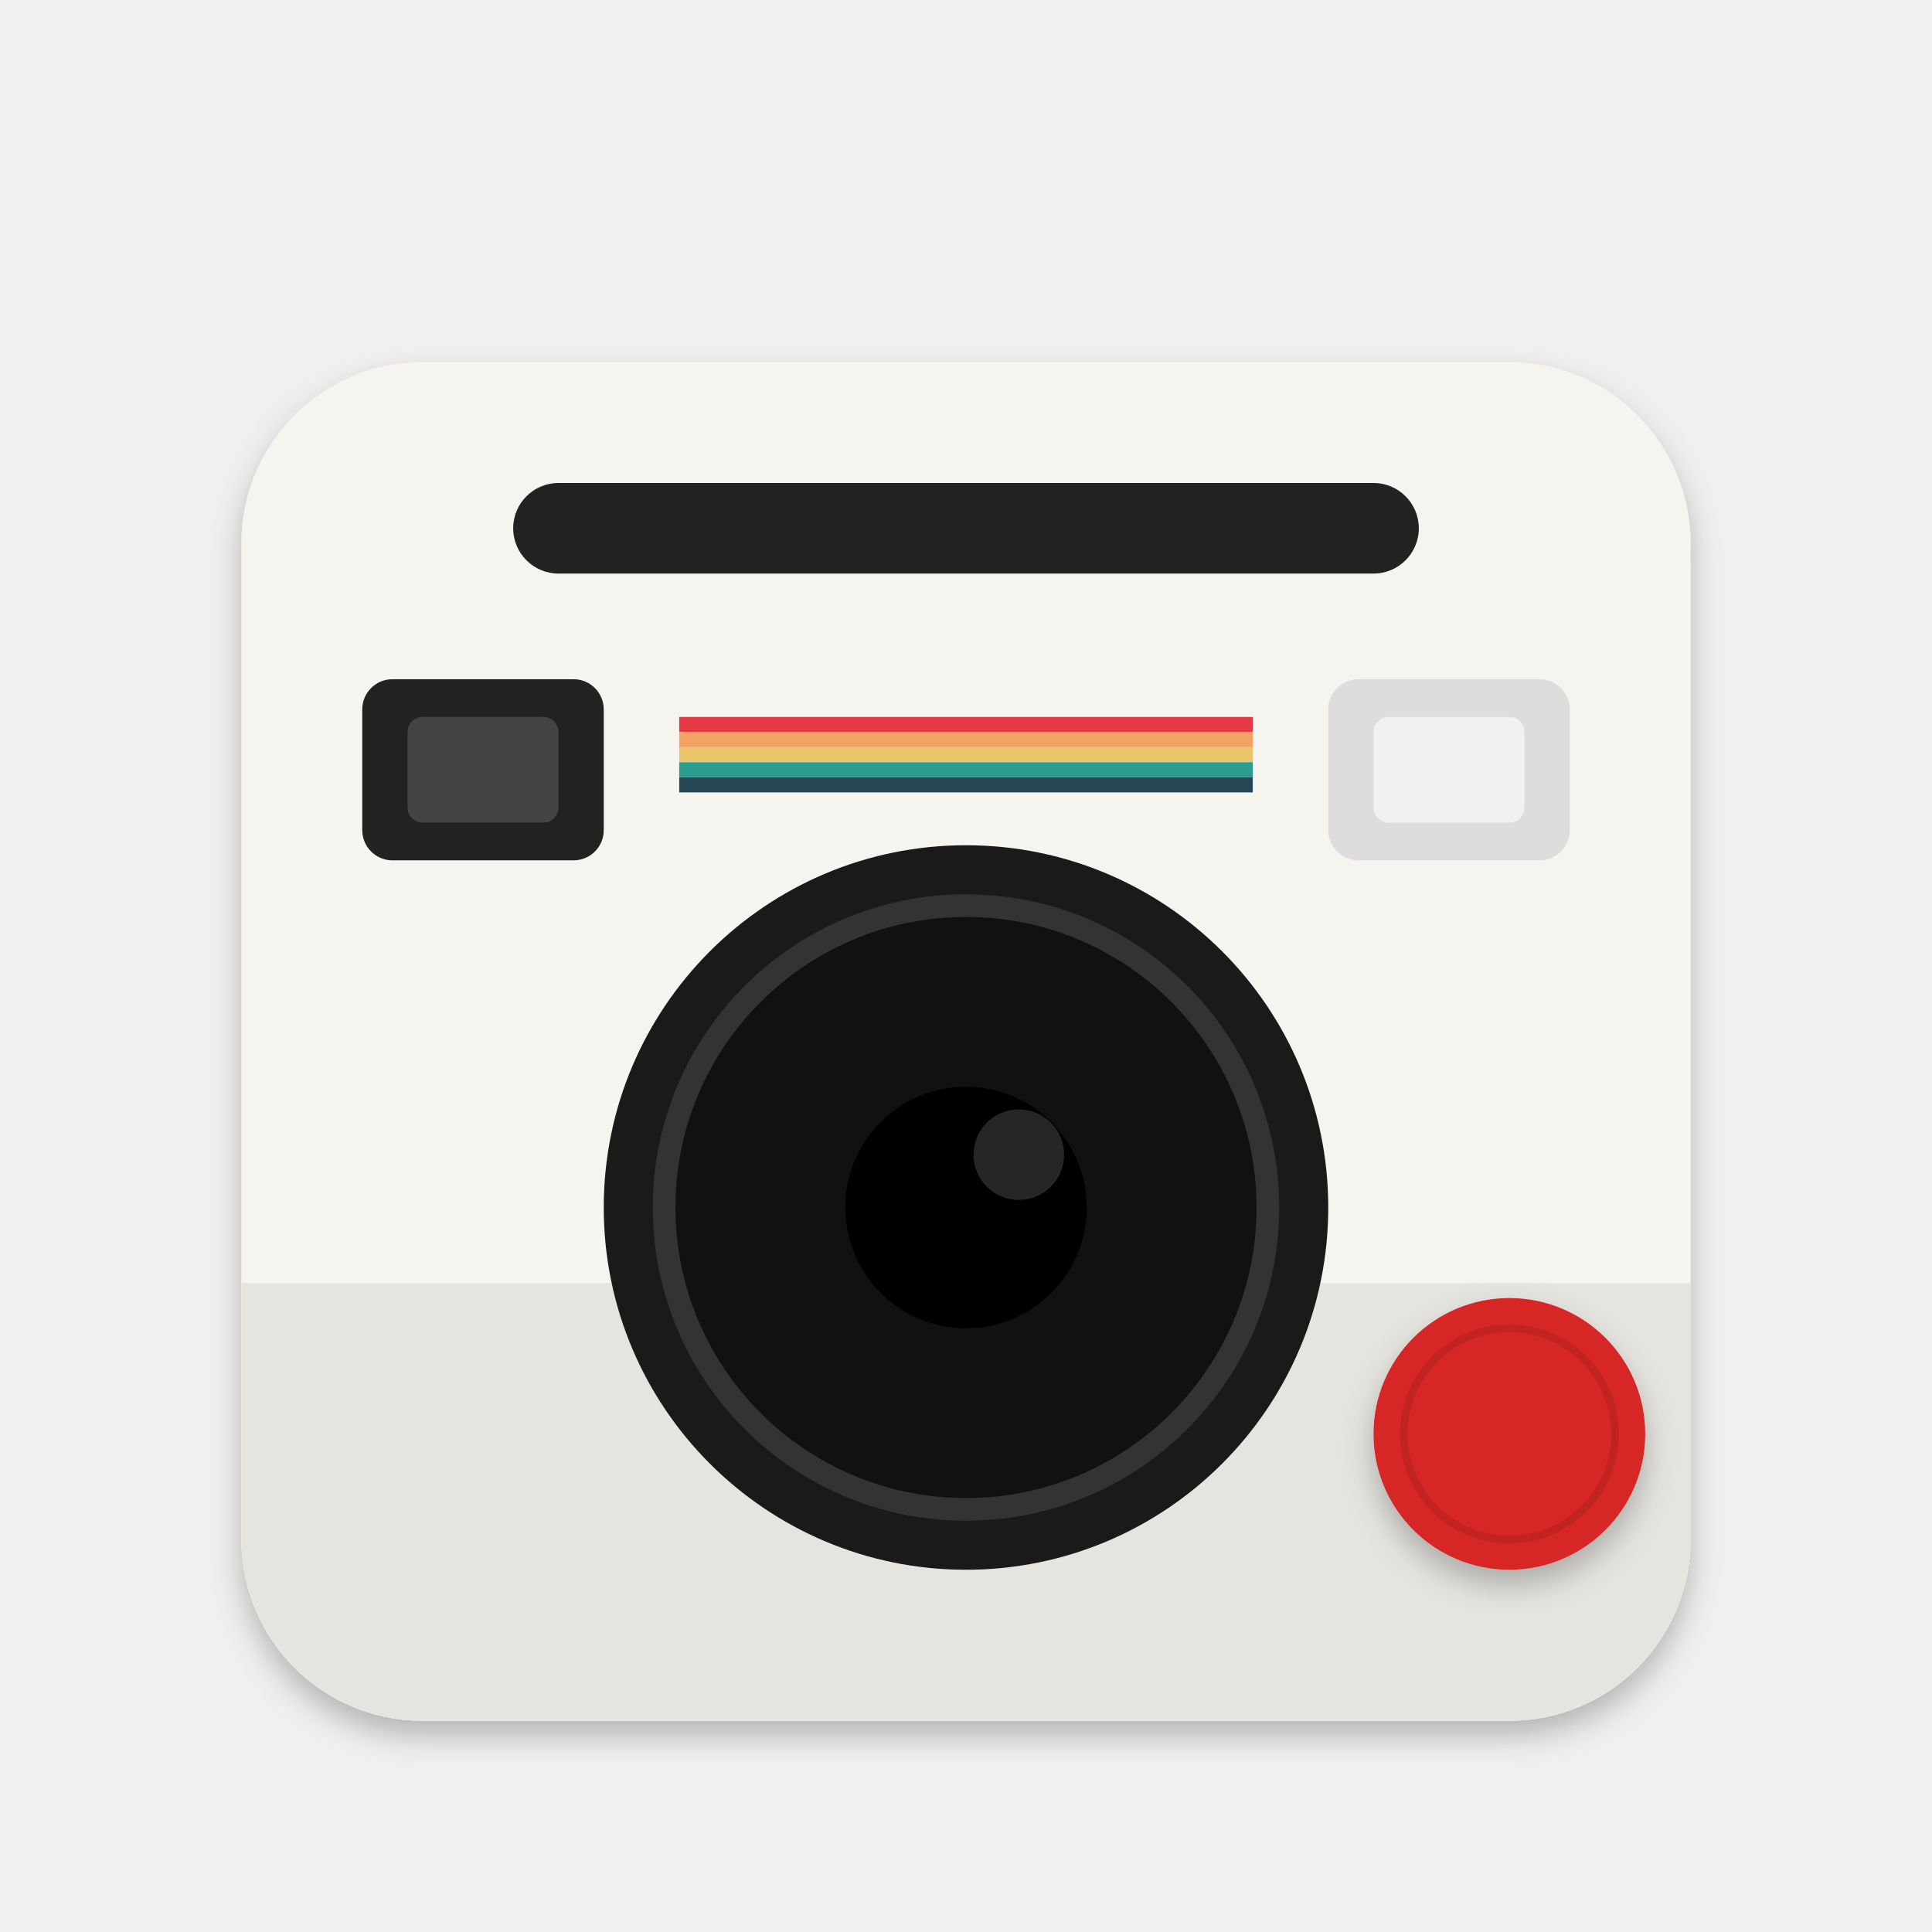
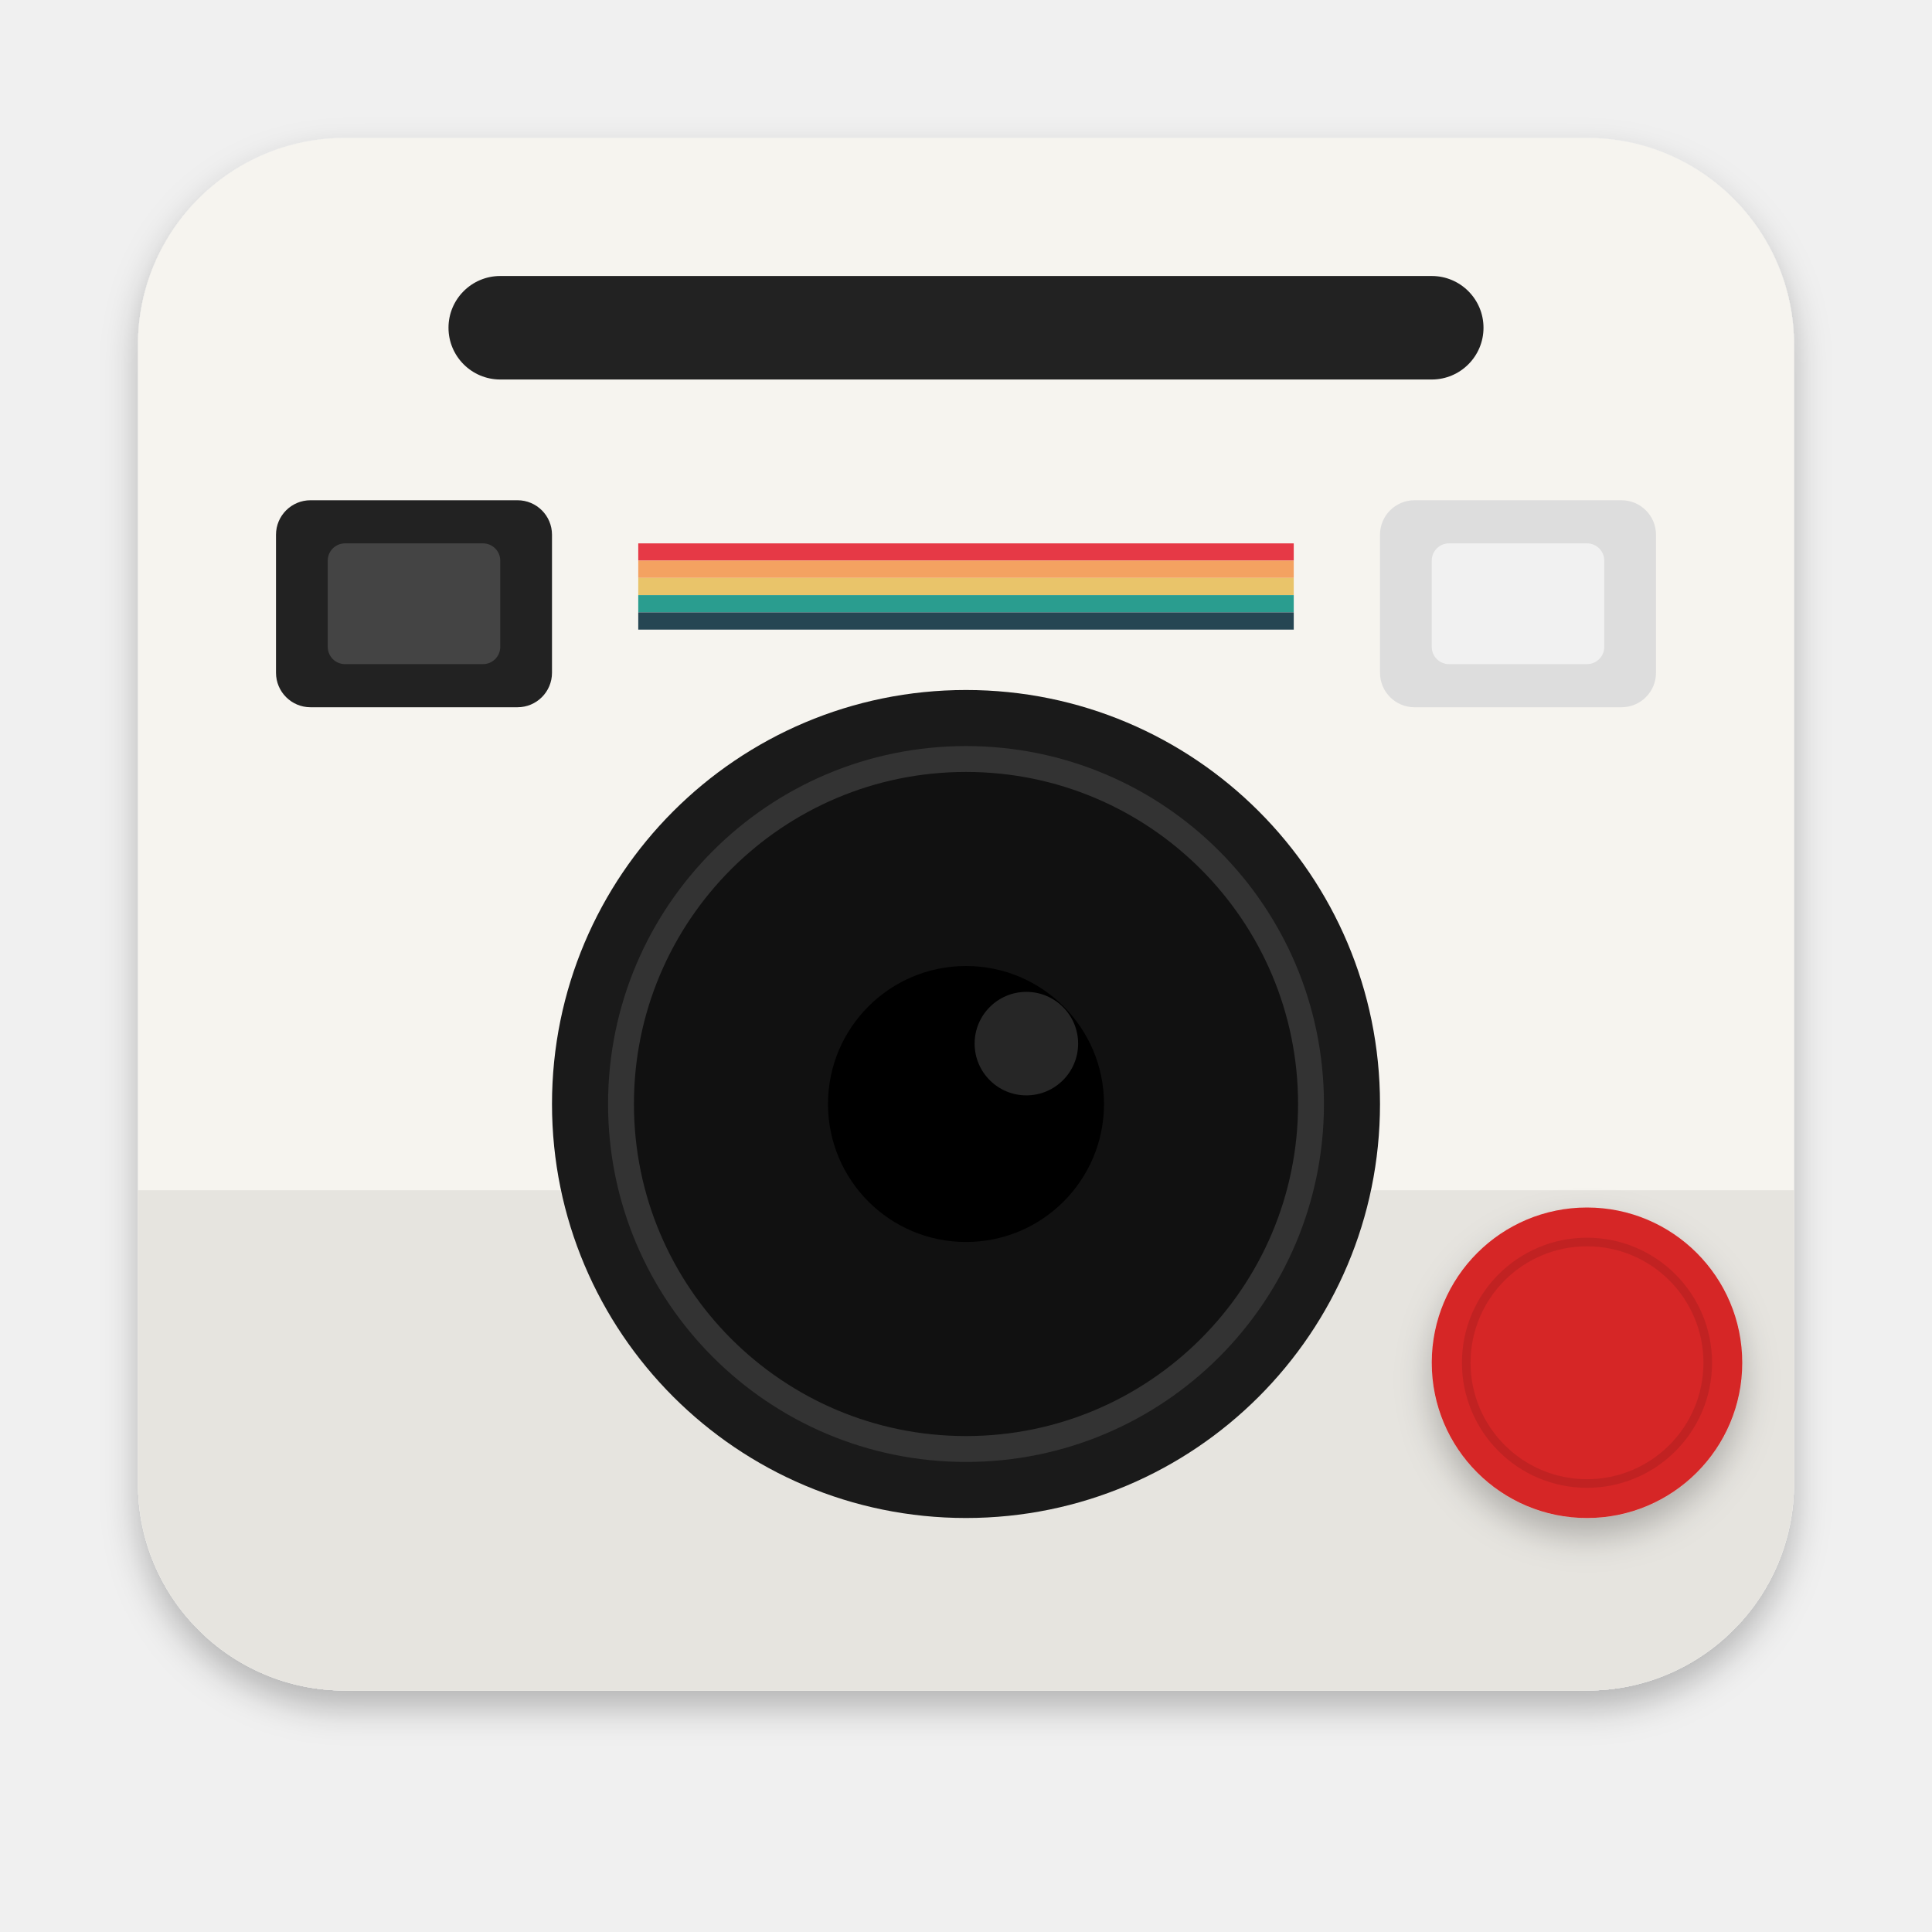
- <svg xmlns="http://www.w3.org/2000/svg" viewBox="0 0 512 512">
+ <svg xmlns="http://www.w3.org/2000/svg" viewBox="32 64 448 448">
  <defs>
    <filter id="shadow" x="-20%" y="-20%" width="140%" height="140%">
      <feDropShadow dx="0" dy="4" stdDeviation="4" flood-color="#000" flood-opacity="0.25" />
    </filter>
  </defs>
  <rect x="64" y="96" width="384" height="360" rx="48" fill="#f6f4ef" filter="url(#shadow)" />
  <path d="M64 340 H448 V408 A48 48 0 0 1 400 456 H112 A48 48 0 0 1 64 408 Z" fill="#e6e4df" />
  <rect x="136" y="128" width="240" height="24" rx="12" fill="#222" />
  <g transform="translate(0, 210)">
    <rect x="180" y="-20" width="152" height="4" fill="#e63946" />
    <rect x="180" y="-16" width="152" height="4" fill="#f4a261" />
    <rect x="180" y="-12" width="152" height="4" fill="#e9c46a" />
    <rect x="180" y="-8" width="152" height="4" fill="#2a9d8f" />
    <rect x="180" y="-4" width="152" height="4" fill="#264653" />
  </g>
  <rect x="96" y="180" width="64" height="48" rx="8" fill="#222" />
  <rect x="108" y="190" width="40" height="28" rx="4" fill="#444" />
  <rect x="352" y="180" width="64" height="48" rx="8" fill="#ddd" />
  <rect x="364" y="190" width="40" height="28" rx="4" fill="#fff" opacity="0.6" />
  <circle cx="256" cy="320" r="96" fill="#1a1a1a" />
  <circle cx="256" cy="320" r="80" fill="#111" stroke="#333" stroke-width="6" />
  <circle cx="256" cy="320" r="32" fill="#000" />
  <circle cx="270" cy="306" r="12" fill="rgba(255,255,255,0.15)" />
  <circle cx="400" cy="380" r="36" fill="#d62828" filter="url(#shadow)" />
  <circle cx="400" cy="380" r="28" fill="none" stroke="rgba(0,0,0,0.1)" stroke-width="2" />
</svg>
